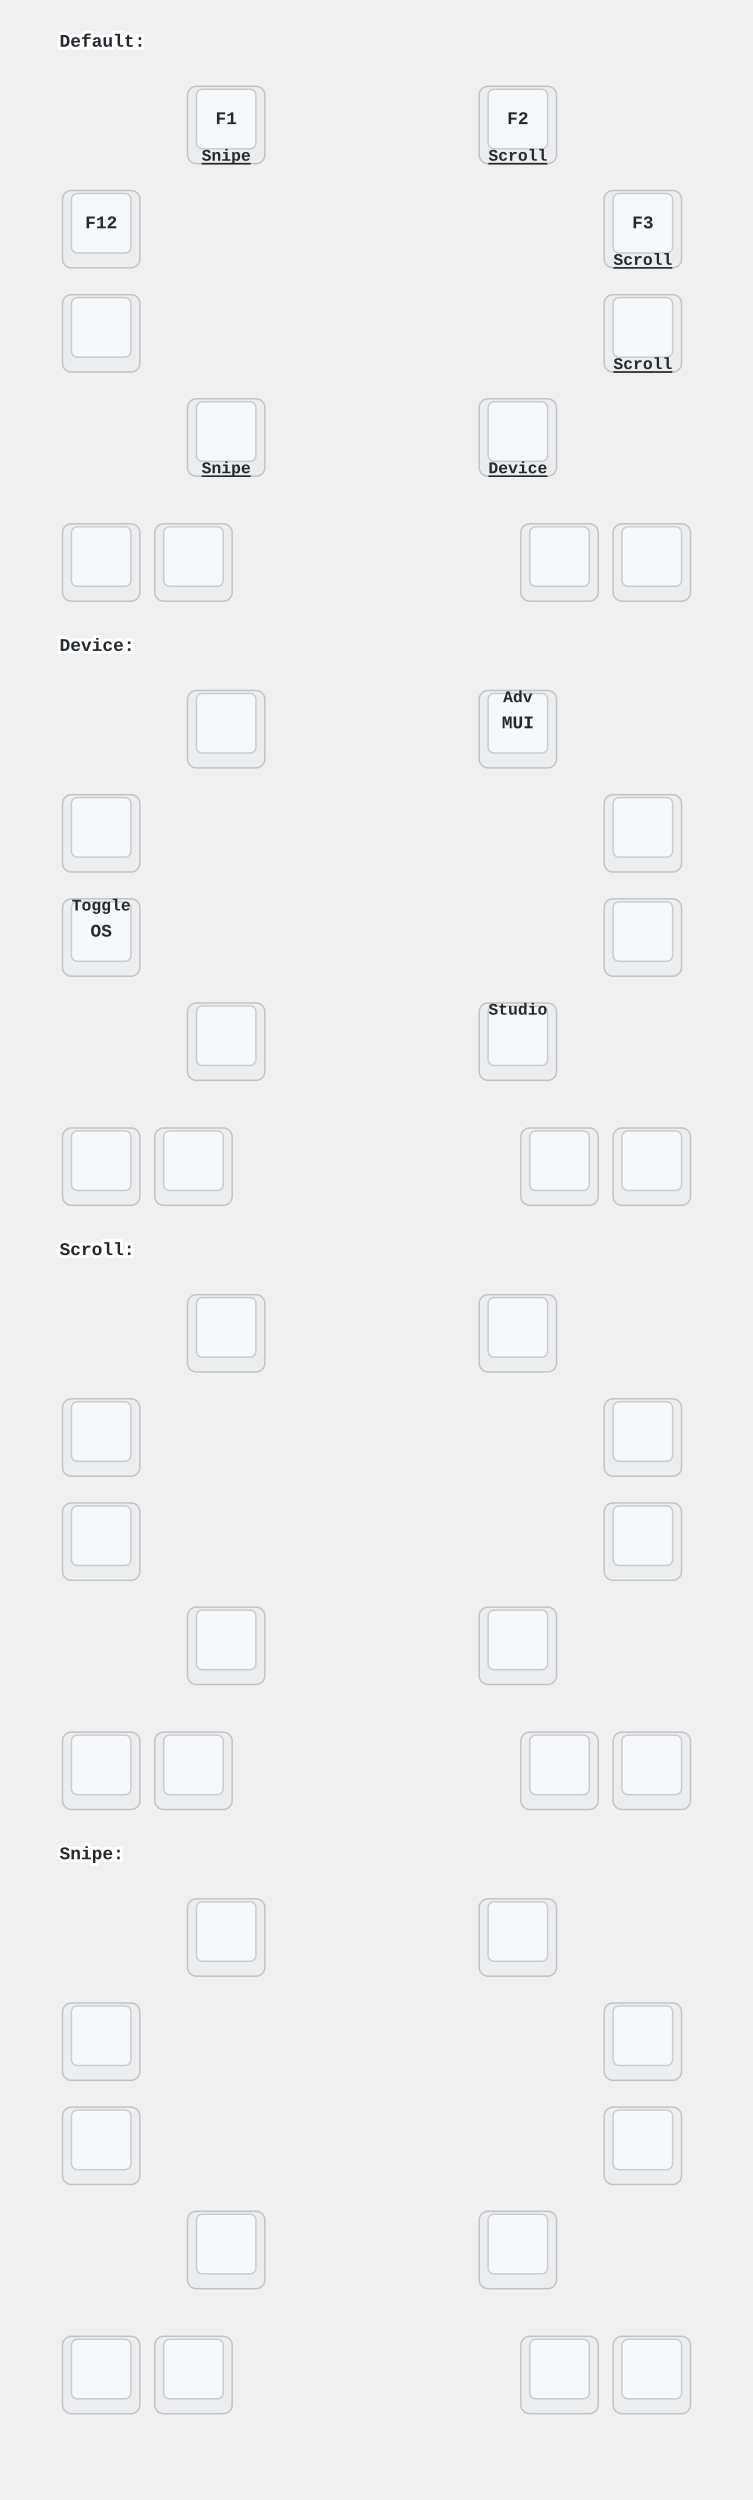
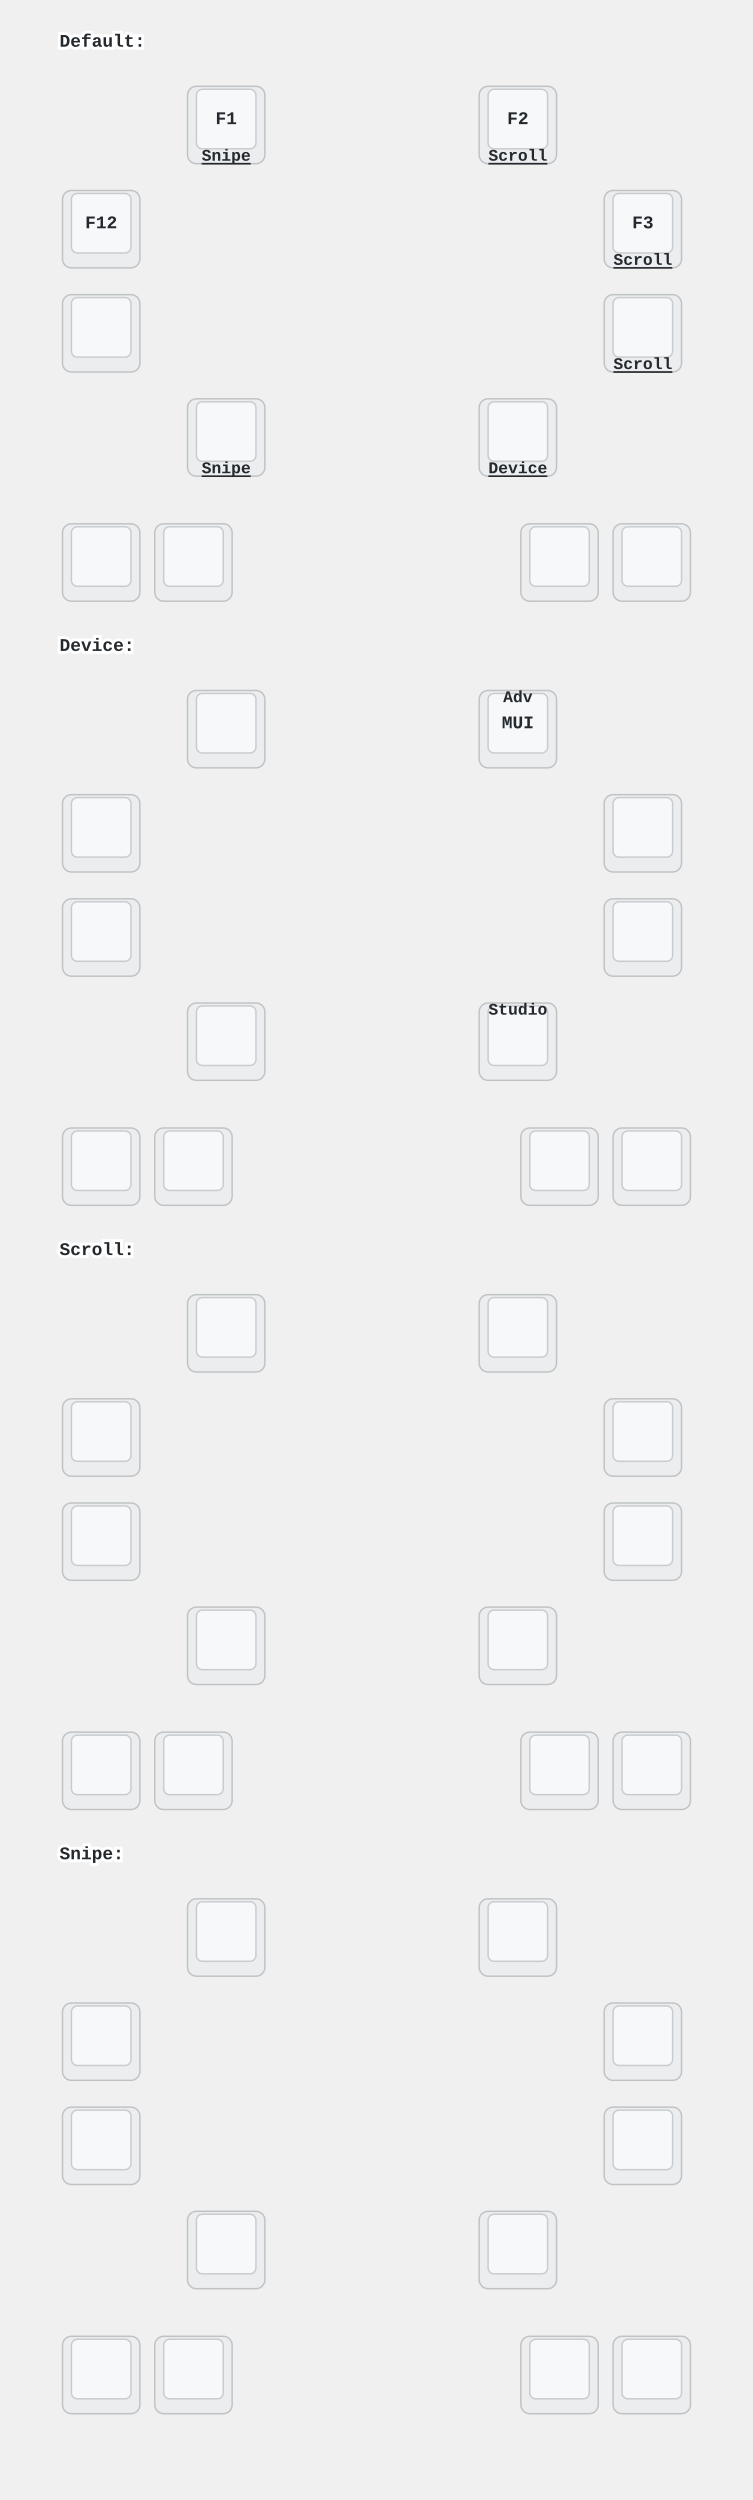
<svg xmlns="http://www.w3.org/2000/svg" xmlns:xlink="http://www.w3.org/1999/xlink" width="506" height="1680" viewBox="0 0 506 1680" class="keymap">
  <defs>/* start glyphs */
<svg id="mdi:arrow-left-bold">
      <svg id="mdi-arrow-left-bold" viewBox="0 0 24 24">
        <path d="M20,9V15H12V19.84L4.16,12L12,4.16V9H20Z" />
      </svg>
    </svg>
    <svg id="mdi:arrow-right-bold">
      <svg id="mdi-arrow-right-bold" viewBox="0 0 24 24">
        <path d="M4,15V9H12V4.16L19.84,12L12,19.84V15H4Z" />
      </svg>
    </svg>
    <svg id="mdi:bluetooth-connect">
      <svg id="mdi-bluetooth-connect" viewBox="0 0 24 24">
        <path d="M19,10L17,12L19,14L21,12M14.88,16.29L13,18.17V14.41M13,5.83L14.88,7.71L13,9.58M17.71,7.71L12,2H11V9.58L6.41,5L5,6.41L10.59,12L5,17.58L6.41,19L11,14.41V22H12L17.71,16.29L13.41,12M7,12L5,10L3,12L5,14L7,12Z" />
      </svg>
    </svg>
    <svg id="mdi:bluetooth-off">
      <svg id="mdi-bluetooth-off" viewBox="0 0 24 24">
        <path d="M13,5.83L14.88,7.71L13.28,9.31L14.69,10.72L17.71,7.7L12,2H11V7.03L13,9.03M5.41,4L4,5.41L10.59,12L5,17.59L6.41,19L11,14.41V22H12L16.29,17.71L18.59,20L20,18.59M13,18.17V14.41L14.88,16.29" />
      </svg>
    </svg>
    <svg id="mdi:lock-open-variant-outline">
      <svg id="mdi-lock-open-variant-outline" viewBox="0 0 24 24">
        <path d="M10 13C11.1 13 12 13.89 12 15C12 16.11 11.11 17 10 17S8 16.11 8 15 8.9 13 10 13M18 1C15.24 1 13 3.24 13 6V8H4C2.9 8 2 8.9 2 10V20C2 21.1 2.9 22 4 22H16C17.1 22 18 21.1 18 20V10C18 8.9 17.1 8 16 8H15V6C15 4.34 16.34 3 18 3S21 4.34 21 6V8H23V6C23 3.24 20.76 1 18 1M16 10V20H4V10H16Z" />
      </svg>
    </svg>
    <svg id="mdi:minus-circle-outline">
      <svg id="mdi-minus-circle-outline" viewBox="0 0 24 24">
        <path d="M12,20C7.59,20 4,16.41 4,12C4,7.59 7.59,4 12,4C16.41,4 20,7.59 20,12C20,16.41 16.41,20 12,20M12,2A10,10 0 0,0 2,12A10,10 0 0,0 12,22A10,10 0 0,0 22,12A10,10 0 0,0 12,2M7,13H17V11H7" />
      </svg>
    </svg>
    <svg id="mdi:mouse-left-click-outline">
      <svg id="mdi-mouse-left-click-outline" viewBox="0 0 24 24">
        <path d="M13 9V1.07C13.7 1.16 14.37 1.33 15 1.59C17.33 2.53 19.11 4.53 19.75 7C19.91 7.64 20 8.31 20 9H13M17.66 7C17.18 5.65 16.23 4.5 15 3.81V7H17.66M6 15V13H18V15C18 16.59 17.37 18.12 16.24 19.24C15.12 20.37 13.59 21 12 21C10.41 21 8.88 20.37 7.76 19.24C6.63 18.12 6 16.59 6 15M4 15C4 17.12 4.84 19.16 6.34 20.66C7.84 22.16 9.88 23 12 23C14.12 23 16.16 22.16 17.66 20.66C19.16 19.16 20 17.12 20 15V11H4V15M11 9V1.07C7.06 1.56 4 4.92 4 9H11Z" />
      </svg>
    </svg>
    <svg id="mdi:mouse-right-click-outline">
      <svg id="mdi-mouse-right-click-outline" viewBox="0 0 24 24">
        <path d="M13 9V1.07C16.94 1.56 20 4.92 20 9H13M11 9V1.07C10.3 1.16 9.63 1.33 9 1.59C6.67 2.53 4.89 4.53 4.25 7C4.09 7.64 4 8.31 4 9H11M6.34 7C6.82 5.65 7.78 4.5 9 3.81V7H6.34M6 15V13H18V15C18 16.59 17.37 18.12 16.24 19.24C15.12 20.37 13.59 21 12 21C10.41 21 8.88 20.37 7.76 19.24C6.63 18.12 6 16.59 6 15M4 15C4 17.12 4.84 19.16 6.34 20.66C7.84 22.16 9.88 23 12 23C14.12 23 16.16 22.16 17.66 20.66C19.16 19.16 20 17.12 20 15V11H4V15Z" />
      </svg>
    </svg>
    <svg id="mdi:play-pause">
      <svg id="mdi-play-pause" viewBox="0 0 24 24">
        <path d="M3,5V19L11,12M13,19H16V5H13M18,5V19H21V5" />
      </svg>
    </svg>
    <svg id="mdi:power-sleep">
      <svg id="mdi-power-sleep" viewBox="0 0 24 24">
        <path d="M18.73,18C15.4,21.69 9.71,22 6,18.64C2.33,15.31 2.04,9.62 5.37,5.93C6.9,4.25 9,3.2 11.27,3C7.96,6.7 8.27,12.39 12,15.71C13.63,17.19 15.78,18 18,18C18.25,18 18.5,18 18.73,18Z" />
      </svg>
    </svg>
    <svg id="mdi:skip-next">
      <svg id="mdi-skip-next" viewBox="0 0 24 24">
        <path d="M16,18H18V6H16M6,18L14.5,12L6,6V18Z" />
      </svg>
    </svg>
    <svg id="mdi:skip-previous">
      <svg id="mdi-skip-previous" viewBox="0 0 24 24">
        <path d="M6,18V6H8V18H6M9.5,12L18,6V18L9.5,12Z" />
      </svg>
    </svg>
+     <svg id="mdi:tab-minus">
+       <svg id="mdi-tab-minus" viewBox="0 0 24 24">
+         <path d="M3,3A2,2 0 0,0 1,5V19A2,2 0 0,0 3,21H21A2,2 0 0,0 23,19V5A2,2 0 0,0 21,3H3M3,5H13V9H21V19H3V5M7,13V15H15V13H7Z" />
+       </svg>
+     </svg>
+     <svg id="mdi:tab-plus">
+       <svg id="mdi-tab-plus" viewBox="0 0 24 24">
+         <path d="M3,3A2,2 0 0,0 1,5V19A2,2 0 0,0 3,21H21A2,2 0 0,0 23,19V5A2,2 0 0,0 21,3H3M3,5H13V9H21V19H3V5M10,10V13H7V15H10V18H12V15H15V13H12V10H10Z" />
+       </svg>
+     </svg>
    <svg id="mdi:transfer">
      <svg id="mdi-transfer" viewBox="0 0 24 24">
        <path d="M8 4A2 2 0 0 0 6 6V10H8V6H16V9H13.5L17 12.5L20.5 9H18V6A2 2 0 0 0 16 4H8M3 12V14H11V12H3M3 15V17H11V15H3M13 15V17H21V15H13M3 18V20H11V18H3M13 18V20H21V18H13Z" />
      </svg>
    </svg>
    <svg id="mdi:volume-high">
      <svg id="mdi-volume-high" viewBox="0 0 24 24">
        <path d="M14,3.23V5.29C16.89,6.15 19,8.83 19,12C19,15.17 16.89,17.84 14,18.7V20.77C18,19.86 21,16.28 21,12C21,7.72 18,4.14 14,3.23M16.5,12C16.5,10.23 15.5,8.71 14,7.97V16C15.5,15.29 16.5,13.76 16.5,12M3,9V15H7L12,20V4L7,9H3Z" />
      </svg>
    </svg>
    <svg id="mdi:volume-low">
      <svg id="mdi-volume-low" viewBox="0 0 24 24">
        <path d="M7,9V15H11L16,20V4L11,9H7Z" />
+       </svg>
+     </svg>
+     <svg id="mdi:volume-off">
+       <svg id="mdi-volume-off" viewBox="0 0 24 24">
+         <path d="M12,4L9.91,6.09L12,8.18M4.27,3L3,4.27L7.73,9H3V15H7L12,20V13.27L16.25,17.53C15.58,18.04 14.83,18.46 14,18.7V20.77C15.38,20.45 16.63,19.82 17.68,18.96L19.73,21L21,19.73L12,10.73M19,12C19,12.94 18.8,13.82 18.46,14.64L19.97,16.15C20.62,14.91 21,13.5 21,12C21,7.72 18,4.14 14,3.23V5.29C16.89,6.15 19,8.83 19,12M16.5,12C16.5,10.23 15.5,8.71 14,7.97V10.18L16.45,12.63C16.5,12.43 16.5,12.21 16.5,12Z" />
      </svg>
    </svg>
  </defs>/* end glyphs */
<style>/* inherit to force styles through use tags */
svg path {
    fill: inherit;
}

/* font and background color specifications */
svg.keymap {
    font-family: SFMono-Regular,Consolas,Liberation Mono,Menlo,monospace;
    font-size: 14px;
    font-kerning: normal;
    text-rendering: optimizeLegibility;
    fill: #24292e;
}

/* default key styling */
rect.key {
    fill: #f6f8fa;
}

rect.key, rect.combo {
    stroke: #c9cccf;
    stroke-width: 1;
}

/* default key side styling, only used is draw_key_sides is set */
rect.side {
    filter: brightness(90%);
}

/* color accent for combo boxes */
rect.combo, rect.combo-separate {
    fill: #cdf;
}

/* color accent for held keys */
rect.held, rect.combo.held {
    fill: #fdd;
}

/* color accent for ghost (optional) keys */
rect.ghost, rect.combo.ghost {
    stroke-dasharray: 4, 4;
    stroke-width: 2;
}

text {
    text-anchor: middle;
    dominant-baseline: middle;
}

/* styling for layer labels */
text.label {
    font-weight: bold;
    text-anchor: start;
    stroke: white;
    stroke-width: 4;
    paint-order: stroke;
}

/* styling for optional footer */
text.footer {
    text-anchor: end;
    dominant-baseline: auto;
    stroke: white;
    stroke-width: 4;
    paint-order: stroke;
}

/* styling for combo tap, and key non-tap label text */
text.combo, text.hold, text.shifted, text.left, text.right {
    font-size: 11px;
}

text.hold {
    text-anchor: middle;
    dominant-baseline: auto;
}

text.shifted {
    text-anchor: middle;
    dominant-baseline: hanging;
}

text.left {
    text-anchor: start;
}

text.right {
    text-anchor: end;
}

text.layer-activator {
    text-decoration: underline;
}

/* styling for hold/shifted label text in combo box */
text.combo.hold, text.combo.shifted, text.combo.left, text.combo.right {
    font-size: 8px;
}

/* lighter symbol for transparent keys */
text.trans {
    fill: #7b7e81;
}

/* styling for combo dendrons */
path.combo {
    stroke-width: 1;
    stroke: gray;
    fill: none;
}

/* Start Tabler Icons Cleanup */
/* cannot use height/width with glyphs */
.icon-tabler &gt; path {
    fill: inherit;
    stroke: inherit;
    stroke-width: 2;
}
/* hide tabler's default box */
.icon-tabler &gt; path[stroke="none"][fill="none"] {
    visibility: hidden;
}
/* End Tabler Icons Cleanup */

/* For default styles, see https://github.com/caksoylar/keymap-drawer/blob/main/keymap_drawer/config.py#L85 */

svg.keymap {
  font-family: Ubuntu Mono, Inconsolata, Consolas, Liberation Mono, Menlo, monospace;
  font-size: 12px;
  font-weight: bold;
  text-rendering: optimizeLegibility;
}

/* Color accent for held keys */
rect.held, rect.combo.held {
    fill: #ffc;
}

/* Toggle */
.toggle.shifted {
  translate: -10px 12px;
}

.toggle.hold {
  translate: 13px -23px;
}
</style>
  <g transform="translate(40, 0)" class="layer-Default">
    <text x="0" y="28" class="label" id="Default">Default:</text>
    <g transform="translate(0, 56)">
      <g transform="translate(112, 28)" class="key keypos-0">
        <rect rx="6" ry="6" x="-26" y="-26" width="52" height="52" class="key side" />
        <rect rx="4" ry="4" x="-20" y="-24" width="40" height="40" class="key" />
        <text x="0" y="-4" class="key tap">F1</text>
        <a href="#Snipe">
          <text x="0" y="24" class="key hold layer-activator">Snipe</text>
        </a>
      </g>
      <g transform="translate(308, 28)" class="key keypos-1">
        <rect rx="6" ry="6" x="-26" y="-26" width="52" height="52" class="key side" />
        <rect rx="4" ry="4" x="-20" y="-24" width="40" height="40" class="key" />
        <text x="0" y="-4" class="key tap">F2</text>
        <a href="#Scroll">
          <text x="0" y="24" class="key hold layer-activator">Scroll</text>
        </a>
      </g>
      <g transform="translate(28, 98)" class="key keypos-2">
        <rect rx="6" ry="6" x="-26" y="-26" width="52" height="52" class="key side" />
        <rect rx="4" ry="4" x="-20" y="-24" width="40" height="40" class="key" />
        <text x="0" y="-4" class="key tap">F12</text>
      </g>
      <g transform="translate(392, 98)" class="key keypos-3">
        <rect rx="6" ry="6" x="-26" y="-26" width="52" height="52" class="key side" />
        <rect rx="4" ry="4" x="-20" y="-24" width="40" height="40" class="key" />
        <text x="0" y="-4" class="key tap">F3</text>
        <a href="#Scroll">
          <text x="0" y="24" class="key hold layer-activator">Scroll</text>
        </a>
      </g>
      <g transform="translate(28, 168)" class="key keypos-4">
        <rect rx="6" ry="6" x="-26" y="-26" width="52" height="52" class="key side" />
        <rect rx="4" ry="4" x="-20" y="-24" width="40" height="40" class="key" />
        <use href="#mdi:mouse-left-click-outline" xlink:href="#mdi:mouse-left-click-outline" x="-9" y="-13" height="18" width="18.0" class="key tap glyph mdi:mouse-left-click-outline" />
      </g>
      <g transform="translate(392, 168)" class="key keypos-5">
        <rect rx="6" ry="6" x="-26" y="-26" width="52" height="52" class="key side" />
        <rect rx="4" ry="4" x="-20" y="-24" width="40" height="40" class="key" />
        <use href="#mdi:mouse-right-click-outline" xlink:href="#mdi:mouse-right-click-outline" x="-9" y="-13" height="18" width="18.0" class="key tap glyph mdi:mouse-right-click-outline" />
        <a href="#Scroll">
          <text x="0" y="24" class="key hold layer-activator">Scroll</text>
        </a>
      </g>
      <g transform="translate(112, 238)" class="key keypos-6">
        <rect rx="6" ry="6" x="-26" y="-26" width="52" height="52" class="key side" />
        <rect rx="4" ry="4" x="-20" y="-24" width="40" height="40" class="key" />
        <use href="#mdi:mouse-left-click-outline" xlink:href="#mdi:mouse-left-click-outline" x="-9" y="-13" height="18" width="18.0" class="key tap glyph mdi:mouse-left-click-outline" />
        <a href="#Snipe">
          <text x="0" y="24" class="key hold layer-activator">Snipe</text>
        </a>
      </g>
      <g transform="translate(308, 238)" class="key keypos-7">
        <rect rx="6" ry="6" x="-26" y="-26" width="52" height="52" class="key side" />
        <rect rx="4" ry="4" x="-20" y="-24" width="40" height="40" class="key" />
        <use href="#mdi:mouse-right-click-outline" xlink:href="#mdi:mouse-right-click-outline" x="-9" y="-13" height="18" width="18.0" class="key tap glyph mdi:mouse-right-click-outline" />
        <a href="#Device">
          <text x="0" y="24" class="key hold layer-activator">Device</text>
        </a>
      </g>
      <g transform="translate(28, 322)" class="key none keypos-8">
        <rect rx="6" ry="6" x="-26" y="-26" width="52" height="52" class="key none side" />
        <rect rx="4" ry="4" x="-20" y="-24" width="40" height="40" class="key none" />
        <use href="#mdi:minus-circle-outline" xlink:href="#mdi:minus-circle-outline" x="-9" y="-13" height="18" width="18.0" class="key none tap glyph mdi:minus-circle-outline" />
      </g>
      <g transform="translate(398, 322)" class="key keypos-9">
        <rect rx="6" ry="6" x="-26" y="-26" width="52" height="52" class="key side" />
        <rect rx="4" ry="4" x="-20" y="-24" width="40" height="40" class="key" />
-         <use href="#mdi:volume-high" xlink:href="#mdi:volume-high" x="-9" y="-13" height="18" width="18.0" class="key tap glyph mdi:volume-high" />
+         <use href="#mdi:tab-plus" xlink:href="#mdi:tab-plus" x="-9" y="-13" height="18" width="18.0" class="key tap glyph mdi:tab-plus" />
      </g>
      <g transform="translate(90, 322)" class="key none keypos-10">
        <rect rx="6" ry="6" x="-26" y="-26" width="52" height="52" class="key none side" />
        <rect rx="4" ry="4" x="-20" y="-24" width="40" height="40" class="key none" />
        <use href="#mdi:minus-circle-outline" xlink:href="#mdi:minus-circle-outline" x="-9" y="-13" height="18" width="18.0" class="key none tap glyph mdi:minus-circle-outline" />
      </g>
      <g transform="translate(336, 322)" class="key keypos-11">
        <rect rx="6" ry="6" x="-26" y="-26" width="52" height="52" class="key side" />
        <rect rx="4" ry="4" x="-20" y="-24" width="40" height="40" class="key" />
-         <use href="#mdi:volume-low" xlink:href="#mdi:volume-low" x="-9" y="-13" height="18" width="18.0" class="key tap glyph mdi:volume-low" />
+         <use href="#mdi:tab-minus" xlink:href="#mdi:tab-minus" x="-9" y="-13" height="18" width="18.0" class="key tap glyph mdi:tab-minus" />
      </g>
    </g>
  </g>
  <g transform="translate(40, 406)" class="layer-Device">
    <text x="0" y="28" class="label" id="Device">Device:</text>
    <g transform="translate(0, 56)">
      <g transform="translate(112, 28)" class="key keypos-0">
        <rect rx="6" ry="6" x="-26" y="-26" width="52" height="52" class="key side" />
        <rect rx="4" ry="4" x="-20" y="-24" width="40" height="40" class="key" />
        <use href="#mdi:power-sleep" xlink:href="#mdi:power-sleep" x="-9" y="-13" height="18" width="18.0" class="key tap glyph mdi:power-sleep" />
      </g>
      <g transform="translate(308, 28)" class="key keypos-1">
        <rect rx="6" ry="6" x="-26" y="-26" width="52" height="52" class="key side" />
        <rect rx="4" ry="4" x="-20" y="-24" width="40" height="40" class="key" />
        <text x="0" y="-4" class="key tap">MUI</text>
        <text x="0" y="-24" class="key shifted">Adv</text>
      </g>
      <g transform="translate(28, 98)" class="key keypos-2">
        <rect rx="6" ry="6" x="-26" y="-26" width="52" height="52" class="key side" />
        <rect rx="4" ry="4" x="-20" y="-24" width="40" height="40" class="key" />
        <use href="#mdi:bluetooth-off" xlink:href="#mdi:bluetooth-off" x="-9" y="-13" height="18" width="18.0" class="key tap glyph mdi:bluetooth-off" />
      </g>
      <g transform="translate(392, 98)" class="key keypos-3">
        <rect rx="6" ry="6" x="-26" y="-26" width="52" height="52" class="key side" />
        <rect rx="4" ry="4" x="-20" y="-24" width="40" height="40" class="key" />
        <use href="#mdi:arrow-right-bold" xlink:href="#mdi:arrow-right-bold" x="-9" y="-13" height="18" width="18.0" class="key tap glyph mdi:arrow-right-bold" />
        <use href="#mdi:bluetooth-connect" xlink:href="#mdi:bluetooth-connect" x="-8" y="-24" height="15" width="15.0" class="key shifted glyph mdi:bluetooth-connect" />
      </g>
      <g transform="translate(28, 168)" class="key keypos-4">
        <rect rx="6" ry="6" x="-26" y="-26" width="52" height="52" class="key side" />
        <rect rx="4" ry="4" x="-20" y="-24" width="40" height="40" class="key" />
-         <text x="0" y="-4" class="key tap">OS</text>
-         <text x="0" y="-24" class="key shifted">Toggle</text>
+         <use href="#mdi:volume-off" xlink:href="#mdi:volume-off" x="-9" y="-13" height="18" width="18.0" class="key tap glyph mdi:volume-off" />
      </g>
      <g transform="translate(392, 168)" class="key keypos-5">
        <rect rx="6" ry="6" x="-26" y="-26" width="52" height="52" class="key side" />
        <rect rx="4" ry="4" x="-20" y="-24" width="40" height="40" class="key" />
        <use href="#mdi:arrow-left-bold" xlink:href="#mdi:arrow-left-bold" x="-9" y="-13" height="18" width="18.0" class="key tap glyph mdi:arrow-left-bold" />
        <use href="#mdi:bluetooth-connect" xlink:href="#mdi:bluetooth-connect" x="-8" y="-24" height="15" width="15.0" class="key shifted glyph mdi:bluetooth-connect" />
      </g>
      <g transform="translate(112, 238)" class="key keypos-6">
        <rect rx="6" ry="6" x="-26" y="-26" width="52" height="52" class="key side" />
        <rect rx="4" ry="4" x="-20" y="-24" width="40" height="40" class="key" />
        <use href="#mdi:play-pause" xlink:href="#mdi:play-pause" x="-9" y="-13" height="18" width="18.0" class="key tap glyph mdi:play-pause" />
      </g>
      <g transform="translate(308, 238)" class="key keypos-7">
        <rect rx="6" ry="6" x="-26" y="-26" width="52" height="52" class="key side" />
        <rect rx="4" ry="4" x="-20" y="-24" width="40" height="40" class="key" />
        <use href="#mdi:lock-open-variant-outline" xlink:href="#mdi:lock-open-variant-outline" x="-9" y="-13" height="18" width="18.0" class="key tap glyph mdi:lock-open-variant-outline" />
        <text x="0" y="-24" class="key shifted">Studio</text>
      </g>
      <g transform="translate(28, 322)" class="key keypos-8">
        <rect rx="6" ry="6" x="-26" y="-26" width="52" height="52" class="key side" />
        <rect rx="4" ry="4" x="-20" y="-24" width="40" height="40" class="key" />
        <use href="#mdi:volume-high" xlink:href="#mdi:volume-high" x="-9" y="-13" height="18" width="18.0" class="key tap glyph mdi:volume-high" />
      </g>
      <g transform="translate(398, 322)" class="key keypos-9">
        <rect rx="6" ry="6" x="-26" y="-26" width="52" height="52" class="key side" />
        <rect rx="4" ry="4" x="-20" y="-24" width="40" height="40" class="key" />
        <use href="#mdi:skip-next" xlink:href="#mdi:skip-next" x="-9" y="-13" height="18" width="18.0" class="key tap glyph mdi:skip-next" />
      </g>
      <g transform="translate(90, 322)" class="key keypos-10">
        <rect rx="6" ry="6" x="-26" y="-26" width="52" height="52" class="key side" />
        <rect rx="4" ry="4" x="-20" y="-24" width="40" height="40" class="key" />
        <use href="#mdi:volume-low" xlink:href="#mdi:volume-low" x="-9" y="-13" height="18" width="18.0" class="key tap glyph mdi:volume-low" />
      </g>
      <g transform="translate(336, 322)" class="key keypos-11">
        <rect rx="6" ry="6" x="-26" y="-26" width="52" height="52" class="key side" />
        <rect rx="4" ry="4" x="-20" y="-24" width="40" height="40" class="key" />
        <use href="#mdi:skip-previous" xlink:href="#mdi:skip-previous" x="-9" y="-13" height="18" width="18.0" class="key tap glyph mdi:skip-previous" />
      </g>
    </g>
  </g>
  <g transform="translate(40, 812)" class="layer-Scroll">
    <text x="0" y="28" class="label" id="Scroll">Scroll:</text>
    <g transform="translate(0, 56)">
      <g transform="translate(112, 28)" class="key trans keypos-0">
        <rect rx="6" ry="6" x="-26" y="-26" width="52" height="52" class="key trans side" />
        <rect rx="4" ry="4" x="-20" y="-24" width="40" height="40" class="key trans" />
        <use href="#mdi:transfer" xlink:href="#mdi:transfer" x="-9" y="-13" height="18" width="18.0" class="key trans tap glyph mdi:transfer" />
      </g>
      <g transform="translate(308, 28)" class="key trans keypos-1">
        <rect rx="6" ry="6" x="-26" y="-26" width="52" height="52" class="key trans side" />
        <rect rx="4" ry="4" x="-20" y="-24" width="40" height="40" class="key trans" />
        <use href="#mdi:transfer" xlink:href="#mdi:transfer" x="-9" y="-13" height="18" width="18.0" class="key trans tap glyph mdi:transfer" />
      </g>
      <g transform="translate(28, 98)" class="key trans keypos-2">
        <rect rx="6" ry="6" x="-26" y="-26" width="52" height="52" class="key trans side" />
        <rect rx="4" ry="4" x="-20" y="-24" width="40" height="40" class="key trans" />
        <use href="#mdi:transfer" xlink:href="#mdi:transfer" x="-9" y="-13" height="18" width="18.0" class="key trans tap glyph mdi:transfer" />
      </g>
      <g transform="translate(392, 98)" class="key trans keypos-3">
        <rect rx="6" ry="6" x="-26" y="-26" width="52" height="52" class="key trans side" />
        <rect rx="4" ry="4" x="-20" y="-24" width="40" height="40" class="key trans" />
        <use href="#mdi:transfer" xlink:href="#mdi:transfer" x="-9" y="-13" height="18" width="18.0" class="key trans tap glyph mdi:transfer" />
      </g>
      <g transform="translate(28, 168)" class="key trans keypos-4">
        <rect rx="6" ry="6" x="-26" y="-26" width="52" height="52" class="key trans side" />
        <rect rx="4" ry="4" x="-20" y="-24" width="40" height="40" class="key trans" />
        <use href="#mdi:transfer" xlink:href="#mdi:transfer" x="-9" y="-13" height="18" width="18.0" class="key trans tap glyph mdi:transfer" />
      </g>
      <g transform="translate(392, 168)" class="key trans keypos-5">
        <rect rx="6" ry="6" x="-26" y="-26" width="52" height="52" class="key trans side" />
        <rect rx="4" ry="4" x="-20" y="-24" width="40" height="40" class="key trans" />
        <use href="#mdi:transfer" xlink:href="#mdi:transfer" x="-9" y="-13" height="18" width="18.0" class="key trans tap glyph mdi:transfer" />
      </g>
      <g transform="translate(112, 238)" class="key trans keypos-6">
        <rect rx="6" ry="6" x="-26" y="-26" width="52" height="52" class="key trans side" />
        <rect rx="4" ry="4" x="-20" y="-24" width="40" height="40" class="key trans" />
        <use href="#mdi:transfer" xlink:href="#mdi:transfer" x="-9" y="-13" height="18" width="18.0" class="key trans tap glyph mdi:transfer" />
      </g>
      <g transform="translate(308, 238)" class="key trans keypos-7">
        <rect rx="6" ry="6" x="-26" y="-26" width="52" height="52" class="key trans side" />
        <rect rx="4" ry="4" x="-20" y="-24" width="40" height="40" class="key trans" />
        <use href="#mdi:transfer" xlink:href="#mdi:transfer" x="-9" y="-13" height="18" width="18.0" class="key trans tap glyph mdi:transfer" />
      </g>
      <g transform="translate(28, 322)" class="key trans keypos-8">
        <rect rx="6" ry="6" x="-26" y="-26" width="52" height="52" class="key trans side" />
        <rect rx="4" ry="4" x="-20" y="-24" width="40" height="40" class="key trans" />
        <use href="#mdi:transfer" xlink:href="#mdi:transfer" x="-9" y="-13" height="18" width="18.0" class="key trans tap glyph mdi:transfer" />
      </g>
      <g transform="translate(398, 322)" class="key trans keypos-9">
        <rect rx="6" ry="6" x="-26" y="-26" width="52" height="52" class="key trans side" />
        <rect rx="4" ry="4" x="-20" y="-24" width="40" height="40" class="key trans" />
        <use href="#mdi:transfer" xlink:href="#mdi:transfer" x="-9" y="-13" height="18" width="18.0" class="key trans tap glyph mdi:transfer" />
      </g>
      <g transform="translate(90, 322)" class="key trans keypos-10">
        <rect rx="6" ry="6" x="-26" y="-26" width="52" height="52" class="key trans side" />
        <rect rx="4" ry="4" x="-20" y="-24" width="40" height="40" class="key trans" />
        <use href="#mdi:transfer" xlink:href="#mdi:transfer" x="-9" y="-13" height="18" width="18.0" class="key trans tap glyph mdi:transfer" />
      </g>
      <g transform="translate(336, 322)" class="key trans keypos-11">
        <rect rx="6" ry="6" x="-26" y="-26" width="52" height="52" class="key trans side" />
        <rect rx="4" ry="4" x="-20" y="-24" width="40" height="40" class="key trans" />
        <use href="#mdi:transfer" xlink:href="#mdi:transfer" x="-9" y="-13" height="18" width="18.0" class="key trans tap glyph mdi:transfer" />
      </g>
    </g>
  </g>
  <g transform="translate(40, 1218)" class="layer-Snipe">
    <text x="0" y="28" class="label" id="Snipe">Snipe:</text>
    <g transform="translate(0, 56)">
      <g transform="translate(112, 28)" class="key trans keypos-0">
        <rect rx="6" ry="6" x="-26" y="-26" width="52" height="52" class="key trans side" />
        <rect rx="4" ry="4" x="-20" y="-24" width="40" height="40" class="key trans" />
        <use href="#mdi:transfer" xlink:href="#mdi:transfer" x="-9" y="-13" height="18" width="18.0" class="key trans tap glyph mdi:transfer" />
      </g>
      <g transform="translate(308, 28)" class="key trans keypos-1">
        <rect rx="6" ry="6" x="-26" y="-26" width="52" height="52" class="key trans side" />
        <rect rx="4" ry="4" x="-20" y="-24" width="40" height="40" class="key trans" />
        <use href="#mdi:transfer" xlink:href="#mdi:transfer" x="-9" y="-13" height="18" width="18.0" class="key trans tap glyph mdi:transfer" />
      </g>
      <g transform="translate(28, 98)" class="key trans keypos-2">
        <rect rx="6" ry="6" x="-26" y="-26" width="52" height="52" class="key trans side" />
        <rect rx="4" ry="4" x="-20" y="-24" width="40" height="40" class="key trans" />
        <use href="#mdi:transfer" xlink:href="#mdi:transfer" x="-9" y="-13" height="18" width="18.0" class="key trans tap glyph mdi:transfer" />
      </g>
      <g transform="translate(392, 98)" class="key trans keypos-3">
        <rect rx="6" ry="6" x="-26" y="-26" width="52" height="52" class="key trans side" />
        <rect rx="4" ry="4" x="-20" y="-24" width="40" height="40" class="key trans" />
        <use href="#mdi:transfer" xlink:href="#mdi:transfer" x="-9" y="-13" height="18" width="18.0" class="key trans tap glyph mdi:transfer" />
      </g>
      <g transform="translate(28, 168)" class="key trans keypos-4">
        <rect rx="6" ry="6" x="-26" y="-26" width="52" height="52" class="key trans side" />
        <rect rx="4" ry="4" x="-20" y="-24" width="40" height="40" class="key trans" />
        <use href="#mdi:transfer" xlink:href="#mdi:transfer" x="-9" y="-13" height="18" width="18.0" class="key trans tap glyph mdi:transfer" />
      </g>
      <g transform="translate(392, 168)" class="key trans keypos-5">
        <rect rx="6" ry="6" x="-26" y="-26" width="52" height="52" class="key trans side" />
        <rect rx="4" ry="4" x="-20" y="-24" width="40" height="40" class="key trans" />
        <use href="#mdi:transfer" xlink:href="#mdi:transfer" x="-9" y="-13" height="18" width="18.0" class="key trans tap glyph mdi:transfer" />
      </g>
      <g transform="translate(112, 238)" class="key trans keypos-6">
        <rect rx="6" ry="6" x="-26" y="-26" width="52" height="52" class="key trans side" />
        <rect rx="4" ry="4" x="-20" y="-24" width="40" height="40" class="key trans" />
        <use href="#mdi:transfer" xlink:href="#mdi:transfer" x="-9" y="-13" height="18" width="18.0" class="key trans tap glyph mdi:transfer" />
      </g>
      <g transform="translate(308, 238)" class="key trans keypos-7">
        <rect rx="6" ry="6" x="-26" y="-26" width="52" height="52" class="key trans side" />
        <rect rx="4" ry="4" x="-20" y="-24" width="40" height="40" class="key trans" />
        <use href="#mdi:transfer" xlink:href="#mdi:transfer" x="-9" y="-13" height="18" width="18.0" class="key trans tap glyph mdi:transfer" />
      </g>
      <g transform="translate(28, 322)" class="key trans keypos-8">
        <rect rx="6" ry="6" x="-26" y="-26" width="52" height="52" class="key trans side" />
        <rect rx="4" ry="4" x="-20" y="-24" width="40" height="40" class="key trans" />
        <use href="#mdi:transfer" xlink:href="#mdi:transfer" x="-9" y="-13" height="18" width="18.0" class="key trans tap glyph mdi:transfer" />
      </g>
      <g transform="translate(398, 322)" class="key trans keypos-9">
        <rect rx="6" ry="6" x="-26" y="-26" width="52" height="52" class="key trans side" />
        <rect rx="4" ry="4" x="-20" y="-24" width="40" height="40" class="key trans" />
        <use href="#mdi:transfer" xlink:href="#mdi:transfer" x="-9" y="-13" height="18" width="18.0" class="key trans tap glyph mdi:transfer" />
      </g>
      <g transform="translate(90, 322)" class="key trans keypos-10">
        <rect rx="6" ry="6" x="-26" y="-26" width="52" height="52" class="key trans side" />
        <rect rx="4" ry="4" x="-20" y="-24" width="40" height="40" class="key trans" />
        <use href="#mdi:transfer" xlink:href="#mdi:transfer" x="-9" y="-13" height="18" width="18.0" class="key trans tap glyph mdi:transfer" />
      </g>
      <g transform="translate(336, 322)" class="key trans keypos-11">
        <rect rx="6" ry="6" x="-26" y="-26" width="52" height="52" class="key trans side" />
        <rect rx="4" ry="4" x="-20" y="-24" width="40" height="40" class="key trans" />
        <use href="#mdi:transfer" xlink:href="#mdi:transfer" x="-9" y="-13" height="18" width="18.0" class="key trans tap glyph mdi:transfer" />
      </g>
    </g>
  </g>
</svg>
